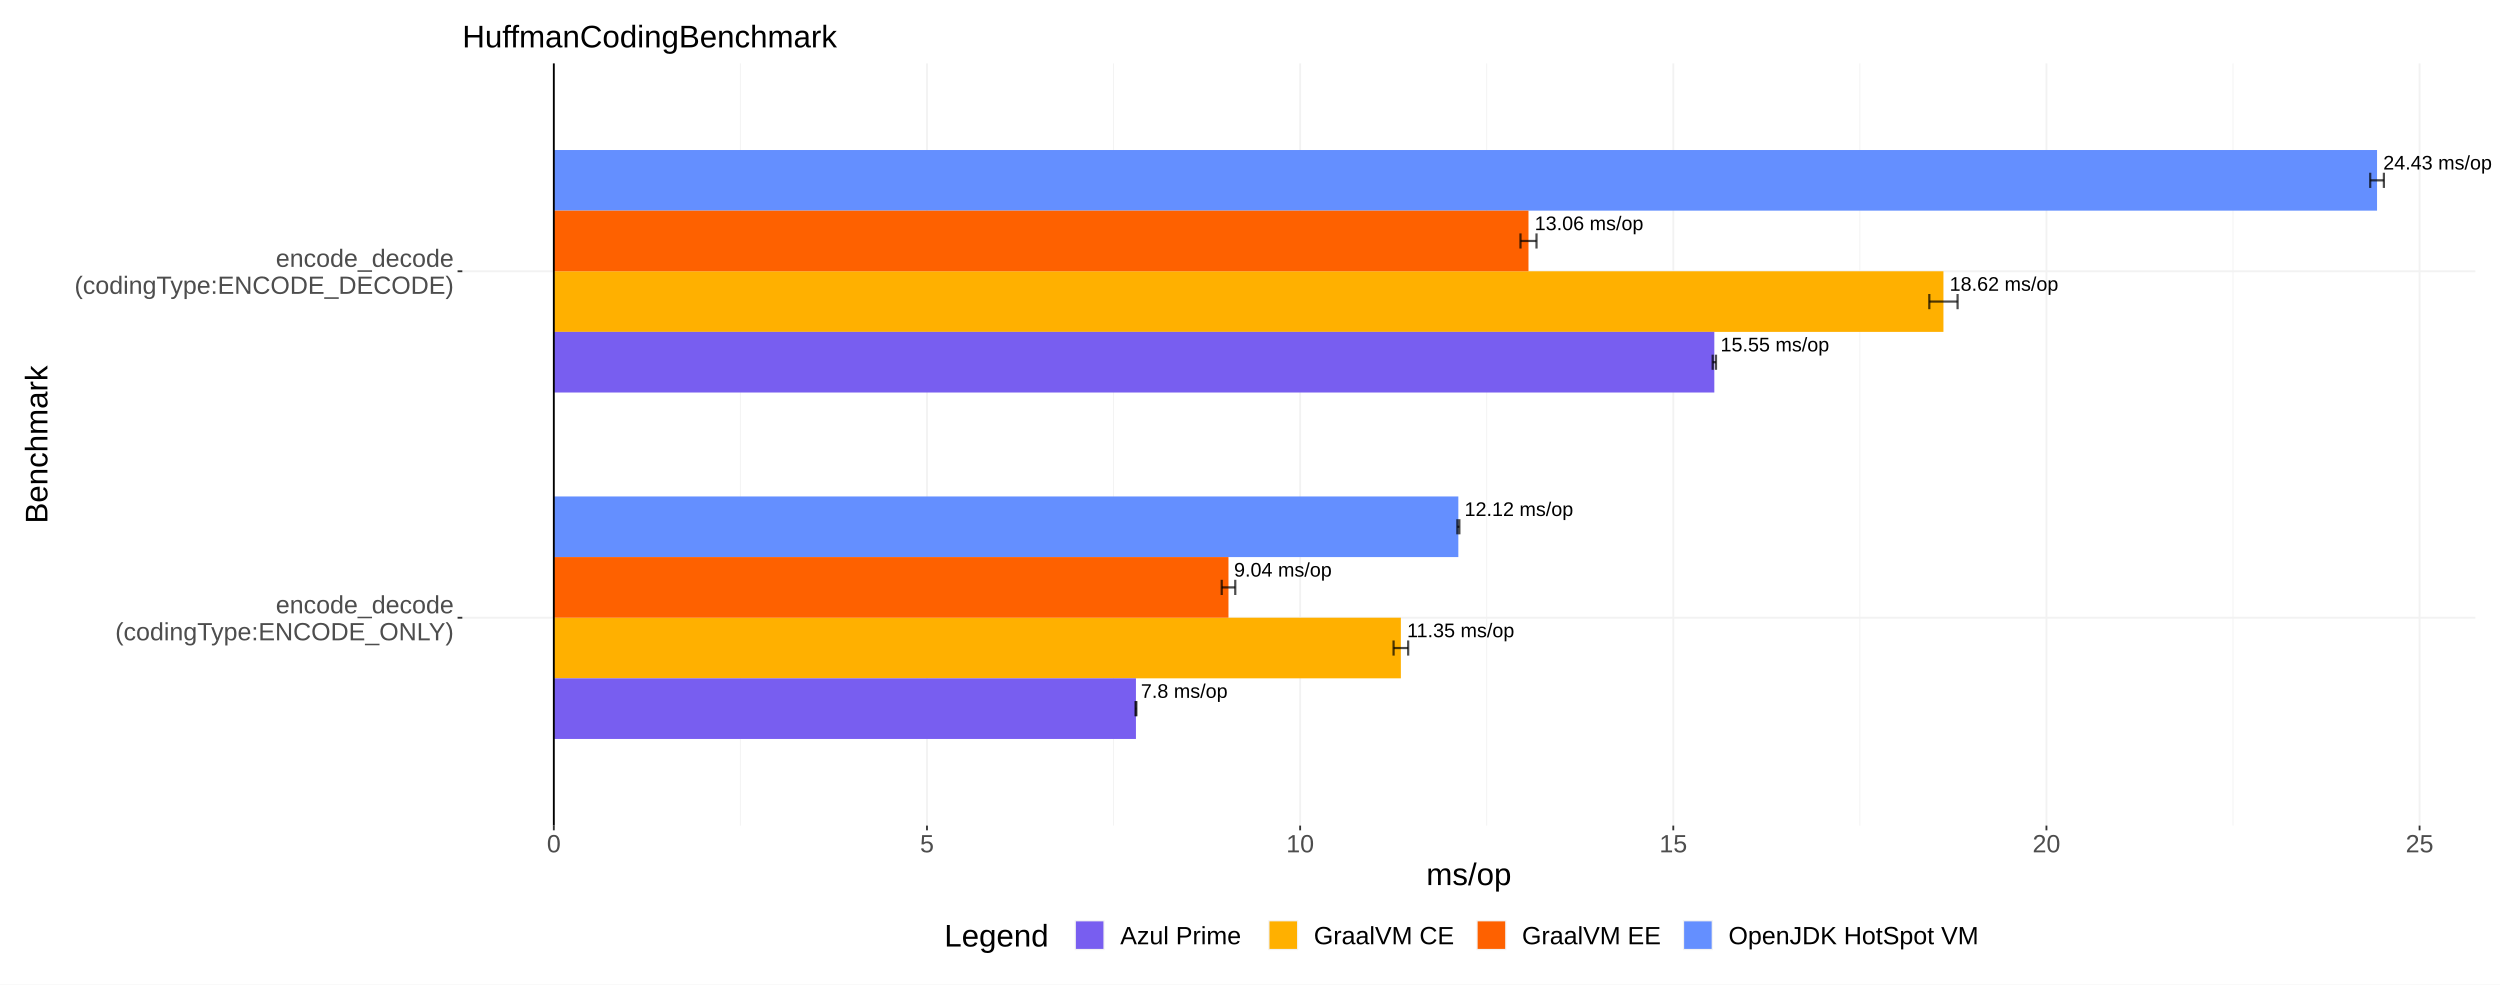
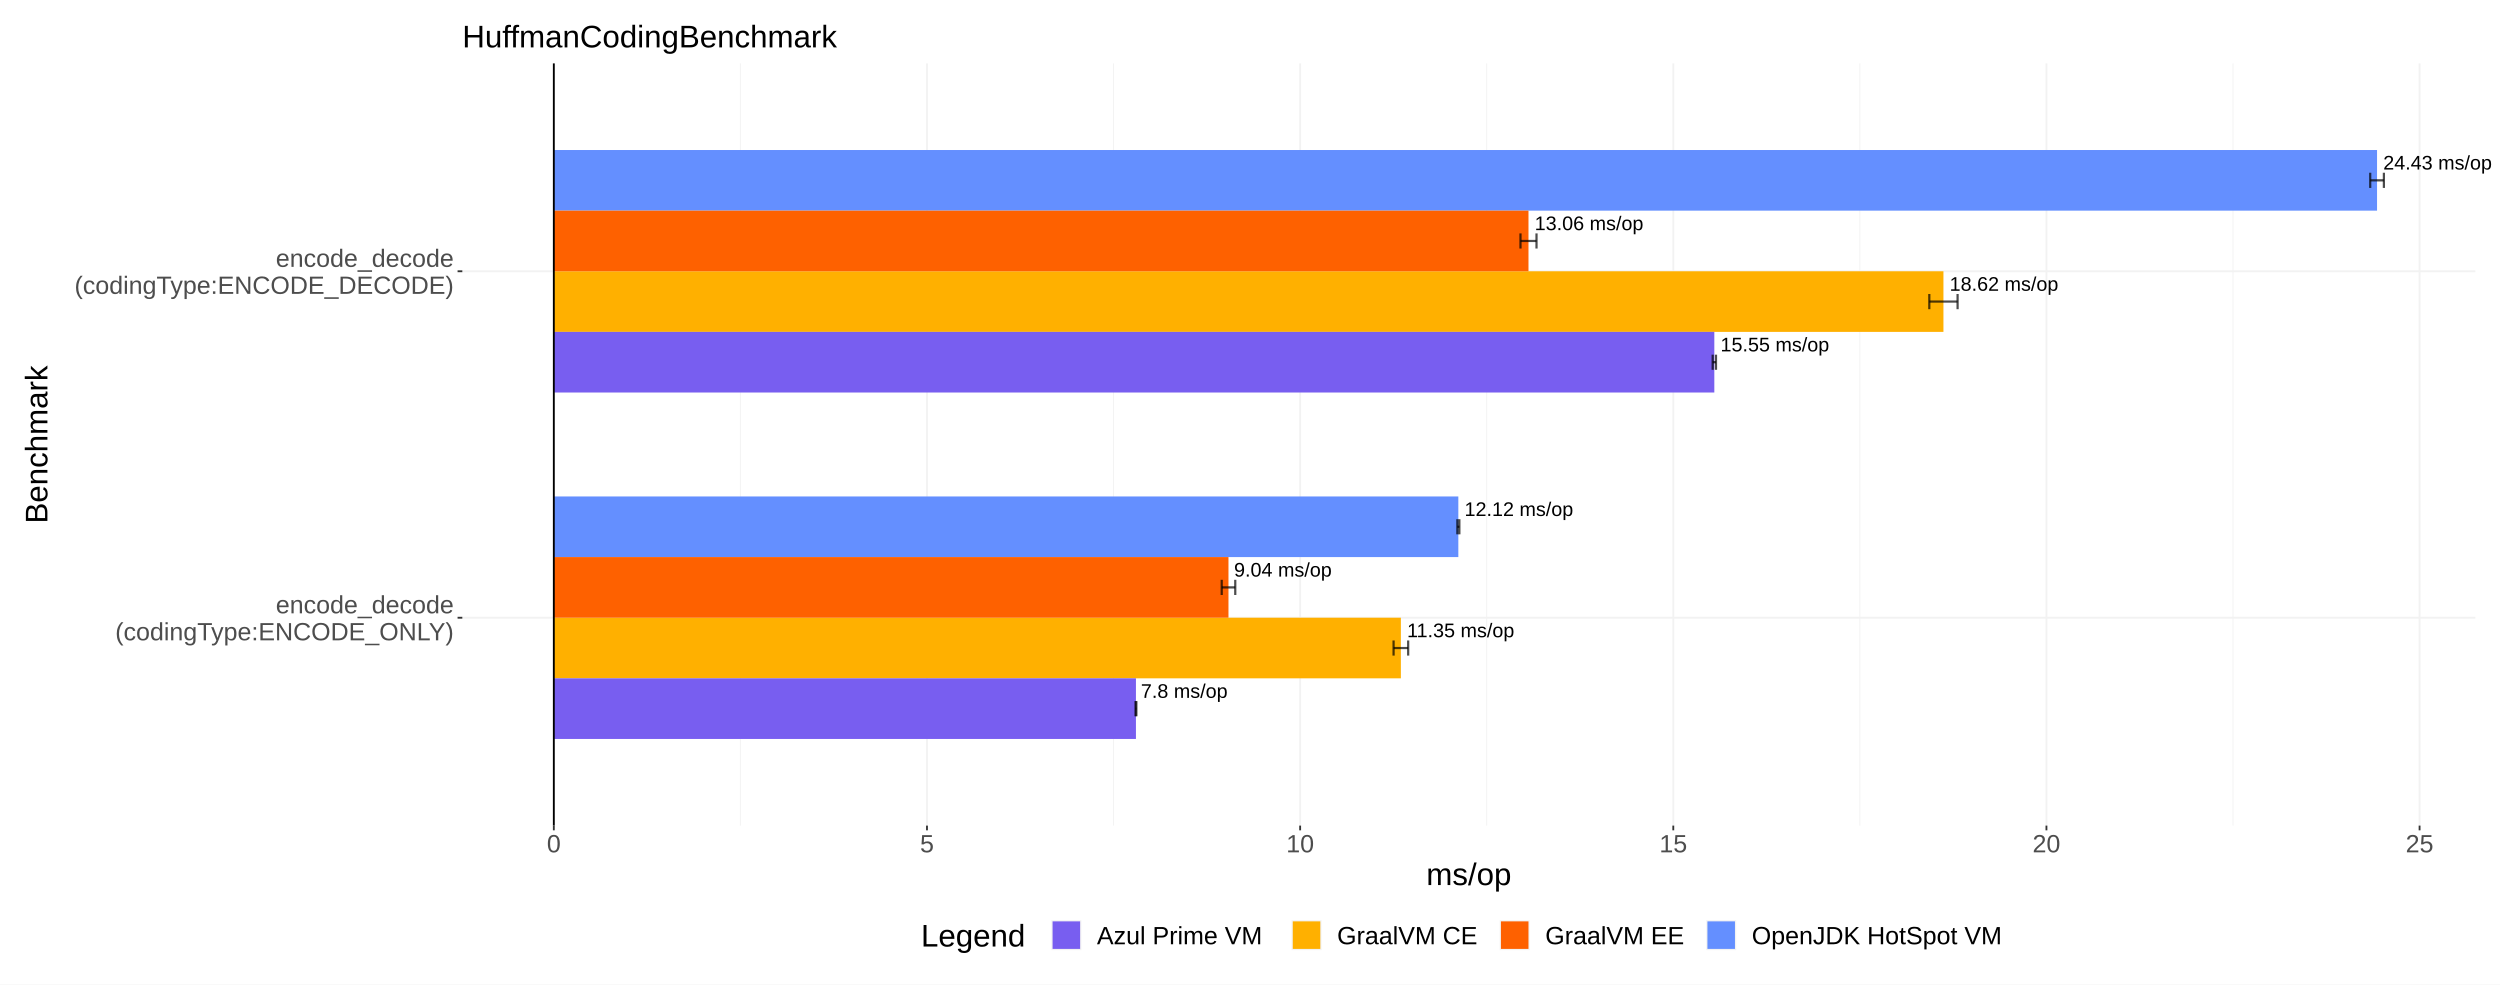
<svg xmlns="http://www.w3.org/2000/svg" class="svglite" width="1440.00pt" height="566.93pt" viewBox="0 0 1440.00 566.93">
  <defs>
    <style type="text/css">
    .svglite line, .svglite polyline, .svglite polygon, .svglite path, .svglite rect, .svglite circle {
      fill: none;
      stroke: #000000;
      stroke-linecap: round;
      stroke-linejoin: round;
      stroke-miterlimit: 10.00;
    }
    .svglite text {
      white-space: pre;
    }
  </style>
  </defs>
  <rect width="100%" height="100%" style="stroke: none; fill: #FFFFFF;" />
  <defs>
    <clipPath id="cpMC4wMHwxNDQwLjAwfDAuMDB8NTY2Ljkz">
      <rect x="0.00" y="0.00" width="1440.00" height="566.93" />
    </clipPath>
  </defs>
  <g clip-path="url(#cpMC4wMHwxNDQwLjAwfDAuMDB8NTY2Ljkz)">
    <rect x="-0" y="0.00" width="1440.00" height="566.93" style="stroke-width: 1.07; stroke: #FFFFFF; fill: #FFFFFF;" />
    <rect x="266.30" y="36.52" width="1159.53" height="439.01" style="stroke-width: 1.07; stroke: none;" />
    <polyline points="426.47,475.53 426.47,36.52 " style="stroke-width: 0.53; stroke: #F2F2F2; stroke-linecap: butt;" />
    <polyline points="641.41,475.53 641.41,36.52 " style="stroke-width: 0.53; stroke: #F2F2F2; stroke-linecap: butt;" />
    <polyline points="856.34,475.53 856.34,36.52 " style="stroke-width: 0.53; stroke: #F2F2F2; stroke-linecap: butt;" />
    <polyline points="1071.28,475.53 1071.28,36.52 " style="stroke-width: 0.53; stroke: #F2F2F2; stroke-linecap: butt;" />
    <polyline points="1286.22,475.53 1286.22,36.52 " style="stroke-width: 0.53; stroke: #F2F2F2; stroke-linecap: butt;" />
    <polyline points="266.30,355.80 1425.83,355.80 " style="stroke-width: 1.07; stroke: #F2F2F2; stroke-linecap: butt;" />
    <polyline points="266.30,156.25 1425.83,156.25 " style="stroke-width: 1.07; stroke: #F2F2F2; stroke-linecap: butt;" />
    <polyline points="319.00,475.53 319.00,36.52 " style="stroke-width: 1.07; stroke: #F2F2F2; stroke-linecap: butt;" />
    <polyline points="533.94,475.53 533.94,36.52 " style="stroke-width: 1.07; stroke: #F2F2F2; stroke-linecap: butt;" />
    <polyline points="748.88,475.53 748.88,36.52 " style="stroke-width: 1.07; stroke: #F2F2F2; stroke-linecap: butt;" />
    <polyline points="963.81,475.53 963.81,36.52 " style="stroke-width: 1.07; stroke: #F2F2F2; stroke-linecap: butt;" />
    <polyline points="1178.75,475.53 1178.75,36.52 " style="stroke-width: 1.07; stroke: #F2F2F2; stroke-linecap: butt;" />
    <polyline points="1393.68,475.53 1393.68,36.52 " style="stroke-width: 1.07; stroke: #F2F2F2; stroke-linecap: butt;" />
    <rect x="319.00" y="285.96" width="521.00" height="34.92" style="stroke-width: 1.07; stroke: none; stroke-linecap: butt; stroke-linejoin: miter; fill: #648FFF;" />
    <rect x="319.00" y="355.80" width="487.90" height="34.92" style="stroke-width: 1.07; stroke: none; stroke-linecap: butt; stroke-linejoin: miter; fill: #FFB000;" />
    <rect x="319.00" y="320.88" width="388.60" height="34.92" style="stroke-width: 1.07; stroke: none; stroke-linecap: butt; stroke-linejoin: miter; fill: #FE6100;" />
    <rect x="319.00" y="390.72" width="335.30" height="34.92" style="stroke-width: 1.07; stroke: none; stroke-linecap: butt; stroke-linejoin: miter; fill: #785EF0;" />
    <rect x="319.00" y="86.41" width="1050.18" height="34.92" style="stroke-width: 1.07; stroke: none; stroke-linecap: butt; stroke-linejoin: miter; fill: #648FFF;" />
    <rect x="319.00" y="156.25" width="800.42" height="34.92" style="stroke-width: 1.07; stroke: none; stroke-linecap: butt; stroke-linejoin: miter; fill: #FFB000;" />
    <rect x="319.00" y="121.33" width="561.41" height="34.92" style="stroke-width: 1.07; stroke: none; stroke-linecap: butt; stroke-linejoin: miter; fill: #FE6100;" />
    <rect x="319.00" y="191.17" width="668.45" height="34.92" style="stroke-width: 1.07; stroke: none; stroke-linecap: butt; stroke-linejoin: miter; fill: #785EF0;" />
    <text x="843.57" y="297.20" style="font-size: 11.38px; font-family: &quot;Liberation Sans&quot;;" textLength="71.19px" lengthAdjust="spacingAndGlyphs">12.12 ms/op</text>
    <text x="810.47" y="367.04" style="font-size: 11.38px; font-family: &quot;Liberation Sans&quot;;" textLength="71.19px" lengthAdjust="spacingAndGlyphs">11.35 ms/op</text>
    <text x="710.81" y="332.12" style="font-size: 11.38px; font-family: &quot;Liberation Sans&quot;;" textLength="63.96px" lengthAdjust="spacingAndGlyphs">9.04 ms/op</text>
    <text x="657.14" y="401.96" style="font-size: 11.38px; font-family: &quot;Liberation Sans&quot;;" textLength="56.72px" lengthAdjust="spacingAndGlyphs">7.8 ms/op</text>
    <text x="1372.74" y="97.65" style="font-size: 11.38px; font-family: &quot;Liberation Sans&quot;;" textLength="71.19px" lengthAdjust="spacingAndGlyphs">24.43 ms/op</text>
    <text x="1122.99" y="167.49" style="font-size: 11.38px; font-family: &quot;Liberation Sans&quot;;" textLength="71.19px" lengthAdjust="spacingAndGlyphs">18.62 ms/op</text>
    <text x="883.98" y="132.57" style="font-size: 11.38px; font-family: &quot;Liberation Sans&quot;;" textLength="71.19px" lengthAdjust="spacingAndGlyphs">13.06 ms/op</text>
    <text x="991.01" y="202.41" style="font-size: 11.38px; font-family: &quot;Liberation Sans&quot;;" textLength="71.19px" lengthAdjust="spacingAndGlyphs">15.55 ms/op</text>
    <polyline points="840.59,307.79 840.59,299.05 " style="stroke-width: 1.28; stroke: #000000; stroke-opacity: 0.70; stroke-linecap: butt;" />
    <polyline points="840.59,303.42 839.43,303.42 " style="stroke-width: 1.28; stroke: #000000; stroke-opacity: 0.70; stroke-linecap: butt;" />
    <polyline points="839.43,307.79 839.43,299.05 " style="stroke-width: 1.28; stroke: #000000; stroke-opacity: 0.70; stroke-linecap: butt;" />
    <polyline points="811.11,377.63 811.11,368.90 " style="stroke-width: 1.28; stroke: #000000; stroke-opacity: 0.70; stroke-linecap: butt;" />
    <polyline points="811.11,373.26 802.70,373.26 " style="stroke-width: 1.28; stroke: #000000; stroke-opacity: 0.70; stroke-linecap: butt;" />
    <polyline points="802.70,377.63 802.70,368.90 " style="stroke-width: 1.28; stroke: #000000; stroke-opacity: 0.70; stroke-linecap: butt;" />
    <polyline points="711.51,342.71 711.51,333.98 " style="stroke-width: 1.28; stroke: #000000; stroke-opacity: 0.70; stroke-linecap: butt;" />
    <polyline points="711.51,338.34 703.71,338.34 " style="stroke-width: 1.28; stroke: #000000; stroke-opacity: 0.70; stroke-linecap: butt;" />
    <polyline points="703.71,342.71 703.71,333.98 " style="stroke-width: 1.28; stroke: #000000; stroke-opacity: 0.70; stroke-linecap: butt;" />
    <polyline points="654.54,412.55 654.54,403.82 " style="stroke-width: 1.28; stroke: #000000; stroke-opacity: 0.70; stroke-linecap: butt;" />
    <polyline points="654.54,408.18 654.07,408.18 " style="stroke-width: 1.28; stroke: #000000; stroke-opacity: 0.70; stroke-linecap: butt;" />
    <polyline points="654.07,412.55 654.07,403.82 " style="stroke-width: 1.28; stroke: #000000; stroke-opacity: 0.70; stroke-linecap: butt;" />
    <polyline points="1373.12,108.24 1373.12,99.51 " style="stroke-width: 1.28; stroke: #000000; stroke-opacity: 0.70; stroke-linecap: butt;" />
    <polyline points="1373.12,103.87 1365.24,103.87 " style="stroke-width: 1.28; stroke: #000000; stroke-opacity: 0.70; stroke-linecap: butt;" />
    <polyline points="1365.24,108.24 1365.24,99.51 " style="stroke-width: 1.28; stroke: #000000; stroke-opacity: 0.70; stroke-linecap: butt;" />
    <polyline points="1127.57,178.08 1127.57,169.35 " style="stroke-width: 1.28; stroke: #000000; stroke-opacity: 0.70; stroke-linecap: butt;" />
    <polyline points="1127.57,173.71 1111.28,173.71 " style="stroke-width: 1.28; stroke: #000000; stroke-opacity: 0.70; stroke-linecap: butt;" />
    <polyline points="1111.28,178.08 1111.28,169.35 " style="stroke-width: 1.28; stroke: #000000; stroke-opacity: 0.70; stroke-linecap: butt;" />
    <polyline points="885.03,143.16 885.03,134.43 " style="stroke-width: 1.28; stroke: #000000; stroke-opacity: 0.70; stroke-linecap: butt;" />
    <polyline points="885.03,138.79 875.80,138.79 " style="stroke-width: 1.28; stroke: #000000; stroke-opacity: 0.70; stroke-linecap: butt;" />
    <polyline points="875.80,143.16 875.80,134.43 " style="stroke-width: 1.28; stroke: #000000; stroke-opacity: 0.70; stroke-linecap: butt;" />
    <polyline points="988.41,213.00 988.41,204.27 " style="stroke-width: 1.28; stroke: #000000; stroke-opacity: 0.70; stroke-linecap: butt;" />
    <polyline points="988.41,208.63 986.50,208.63 " style="stroke-width: 1.28; stroke: #000000; stroke-opacity: 0.70; stroke-linecap: butt;" />
    <polyline points="986.50,213.00 986.50,204.27 " style="stroke-width: 1.28; stroke: #000000; stroke-opacity: 0.70; stroke-linecap: butt;" />
    <line x1="319.00" y1="475.53" x2="319.00" y2="36.52" style="stroke-width: 1.07; stroke-linecap: butt;" />
    <text x="261.37" y="353.27" text-anchor="end" style="font-size: 14.40px;fill: #4D4D4D; font-family: &quot;Liberation Sans&quot;;" textLength="112.59px" lengthAdjust="spacingAndGlyphs">encode_decode</text>
    <text x="261.37" y="368.82" text-anchor="end" style="font-size: 14.40px;fill: #4D4D4D; font-family: &quot;Liberation Sans&quot;;" textLength="202.85px" lengthAdjust="spacingAndGlyphs">(codingType:ENCODE_ONLY)</text>
    <text x="261.37" y="153.72" text-anchor="end" style="font-size: 14.40px;fill: #4D4D4D; font-family: &quot;Liberation Sans&quot;;" textLength="112.59px" lengthAdjust="spacingAndGlyphs">encode_decode</text>
    <text x="261.37" y="169.27" text-anchor="end" style="font-size: 14.40px;fill: #4D4D4D; font-family: &quot;Liberation Sans&quot;;" textLength="227.58px" lengthAdjust="spacingAndGlyphs">(codingType:ENCODE_DECODE)</text>
    <polyline points="263.56,355.80 266.30,355.80 " style="stroke-width: 1.07; stroke: #333333; stroke-linecap: butt;" />
    <polyline points="263.56,156.25 266.30,156.25 " style="stroke-width: 1.07; stroke: #333333; stroke-linecap: butt;" />
    <polyline points="319.00,478.27 319.00,475.53 " style="stroke-width: 1.07; stroke: #333333; stroke-linecap: butt;" />
    <polyline points="533.94,478.27 533.94,475.53 " style="stroke-width: 1.07; stroke: #333333; stroke-linecap: butt;" />
    <polyline points="748.88,478.27 748.88,475.53 " style="stroke-width: 1.07; stroke: #333333; stroke-linecap: butt;" />
    <polyline points="963.81,478.27 963.81,475.53 " style="stroke-width: 1.07; stroke: #333333; stroke-linecap: butt;" />
    <polyline points="1178.75,478.27 1178.75,475.53 " style="stroke-width: 1.07; stroke: #333333; stroke-linecap: butt;" />
    <polyline points="1393.68,478.27 1393.68,475.53 " style="stroke-width: 1.07; stroke: #333333; stroke-linecap: butt;" />
    <text x="319.00" y="490.95" text-anchor="middle" style="font-size: 14.40px;fill: #4D4D4D; font-family: &quot;Liberation Sans&quot;;" textLength="9.16px" lengthAdjust="spacingAndGlyphs">0</text>
    <text x="533.94" y="490.95" text-anchor="middle" style="font-size: 14.40px;fill: #4D4D4D; font-family: &quot;Liberation Sans&quot;;" textLength="9.16px" lengthAdjust="spacingAndGlyphs">5</text>
    <text x="748.88" y="490.95" text-anchor="middle" style="font-size: 14.40px;fill: #4D4D4D; font-family: &quot;Liberation Sans&quot;;" textLength="18.32px" lengthAdjust="spacingAndGlyphs">10</text>
    <text x="963.81" y="490.95" text-anchor="middle" style="font-size: 14.40px;fill: #4D4D4D; font-family: &quot;Liberation Sans&quot;;" textLength="18.32px" lengthAdjust="spacingAndGlyphs">15</text>
    <text x="1178.75" y="490.95" text-anchor="middle" style="font-size: 14.40px;fill: #4D4D4D; font-family: &quot;Liberation Sans&quot;;" textLength="18.32px" lengthAdjust="spacingAndGlyphs">20</text>
    <text x="1393.68" y="490.95" text-anchor="middle" style="font-size: 14.40px;fill: #4D4D4D; font-family: &quot;Liberation Sans&quot;;" textLength="18.32px" lengthAdjust="spacingAndGlyphs">25</text>
    <text x="846.06" y="509.81" text-anchor="middle" style="font-size: 18.00px; font-family: &quot;Liberation Sans&quot;;" textLength="55.41px" lengthAdjust="spacingAndGlyphs">ms/op</text>
    <text transform="translate(27.30,256.03) rotate(-90)" text-anchor="middle" style="font-size: 18.00px; font-family: &quot;Liberation Sans&quot;;" textLength="102.52px" lengthAdjust="spacingAndGlyphs">Benchmark</text>
-     <rect x="538.44" y="524.52" width="615.25" height="28.24" style="stroke-width: 1.07; stroke: none; fill: #FFFFFF;" />
-     <text x="543.92" y="545.20" style="font-size: 18.00px; font-family: &quot;Liberation Sans&quot;;" textLength="66.12px" lengthAdjust="spacingAndGlyphs">Legend</text>
-     <rect x="619.00" y="530.00" width="17.28" height="17.28" style="stroke-width: 1.07; stroke: none; fill: #F2F2F2;" />
-     <rect x="619.71" y="530.71" width="15.86" height="15.86" style="stroke-width: 1.07; stroke: none; stroke-linecap: butt; stroke-linejoin: miter; fill: #785EF0;" />
-     <rect x="730.51" y="530.00" width="17.28" height="17.28" style="stroke-width: 1.07; stroke: none; fill: #F2F2F2;" />
-     <rect x="731.22" y="530.71" width="15.86" height="15.86" style="stroke-width: 1.07; stroke: none; stroke-linecap: butt; stroke-linejoin: miter; fill: #FFB000;" />
-     <rect x="850.41" y="530.00" width="17.28" height="17.28" style="stroke-width: 1.07; stroke: none; fill: #F2F2F2;" />
-     <rect x="851.12" y="530.71" width="15.86" height="15.86" style="stroke-width: 1.07; stroke: none; stroke-linecap: butt; stroke-linejoin: miter; fill: #FE6100;" />
-     <rect x="969.35" y="530.00" width="17.28" height="17.28" style="stroke-width: 1.07; stroke: none; fill: #F2F2F2;" />
-     <rect x="970.06" y="530.71" width="15.86" height="15.86" style="stroke-width: 1.07; stroke: none; stroke-linecap: butt; stroke-linejoin: miter; fill: #648FFF;" />
-     <text x="645.25" y="543.88" style="font-size: 14.40px; font-family: &quot;Liberation Sans&quot;;" textLength="76.30px" lengthAdjust="spacingAndGlyphs">Azul Prime</text>
-     <text x="756.76" y="543.88" style="font-size: 14.40px; font-family: &quot;Liberation Sans&quot;;" textLength="84.69px" lengthAdjust="spacingAndGlyphs">GraalVM CE</text>
-     <text x="876.66" y="543.88" style="font-size: 14.40px; font-family: &quot;Liberation Sans&quot;;" textLength="83.73px" lengthAdjust="spacingAndGlyphs">GraalVM EE</text>
-     <text x="995.60" y="543.88" style="font-size: 14.40px; font-family: &quot;Liberation Sans&quot;;" textLength="152.61px" lengthAdjust="spacingAndGlyphs">OpenJDK HotSpot VM</text>
+     <rect x="525.02" y="524.52" width="642.09" height="28.24" style="stroke-width: 1.07; stroke: none; fill: #FFFFFF;" />
+     <text x="530.50" y="545.20" style="font-size: 18.00px; font-family: &quot;Liberation Sans&quot;;" textLength="66.12px" lengthAdjust="spacingAndGlyphs">Legend</text>
+     <rect x="605.58" y="530.00" width="17.28" height="17.28" style="stroke-width: 1.07; stroke: none; fill: #F2F2F2;" />
+     <rect x="606.29" y="530.71" width="15.86" height="15.86" style="stroke-width: 1.07; stroke: none; stroke-linecap: butt; stroke-linejoin: miter; fill: #785EF0;" />
+     <rect x="743.93" y="530.00" width="17.28" height="17.28" style="stroke-width: 1.07; stroke: none; fill: #F2F2F2;" />
+     <rect x="744.64" y="530.71" width="15.86" height="15.86" style="stroke-width: 1.07; stroke: none; stroke-linecap: butt; stroke-linejoin: miter; fill: #FFB000;" />
+     <rect x="863.83" y="530.00" width="17.28" height="17.28" style="stroke-width: 1.07; stroke: none; fill: #F2F2F2;" />
+     <rect x="864.54" y="530.71" width="15.86" height="15.86" style="stroke-width: 1.07; stroke: none; stroke-linecap: butt; stroke-linejoin: miter; fill: #FE6100;" />
+     <rect x="982.77" y="530.00" width="17.28" height="17.28" style="stroke-width: 1.07; stroke: none; fill: #F2F2F2;" />
+     <rect x="983.48" y="530.71" width="15.86" height="15.86" style="stroke-width: 1.07; stroke: none; stroke-linecap: butt; stroke-linejoin: miter; fill: #648FFF;" />
+     <text x="631.83" y="543.88" style="font-size: 14.40px; font-family: &quot;Liberation Sans&quot;;" textLength="103.13px" lengthAdjust="spacingAndGlyphs">Azul Prime VM</text>
+     <text x="770.17" y="543.88" style="font-size: 14.40px; font-family: &quot;Liberation Sans&quot;;" textLength="84.69px" lengthAdjust="spacingAndGlyphs">GraalVM CE</text>
+     <text x="890.07" y="543.88" style="font-size: 14.40px; font-family: &quot;Liberation Sans&quot;;" textLength="83.73px" lengthAdjust="spacingAndGlyphs">GraalVM EE</text>
+     <text x="1009.02" y="543.88" style="font-size: 14.40px; font-family: &quot;Liberation Sans&quot;;" textLength="152.61px" lengthAdjust="spacingAndGlyphs">OpenJDK HotSpot VM</text>
    <text x="266.30" y="27.30" style="font-size: 18.00px; font-family: &quot;Liberation Sans&quot;;" textLength="242.95px" lengthAdjust="spacingAndGlyphs">HuffmanCodingBenchmark</text>
  </g>
</svg>
